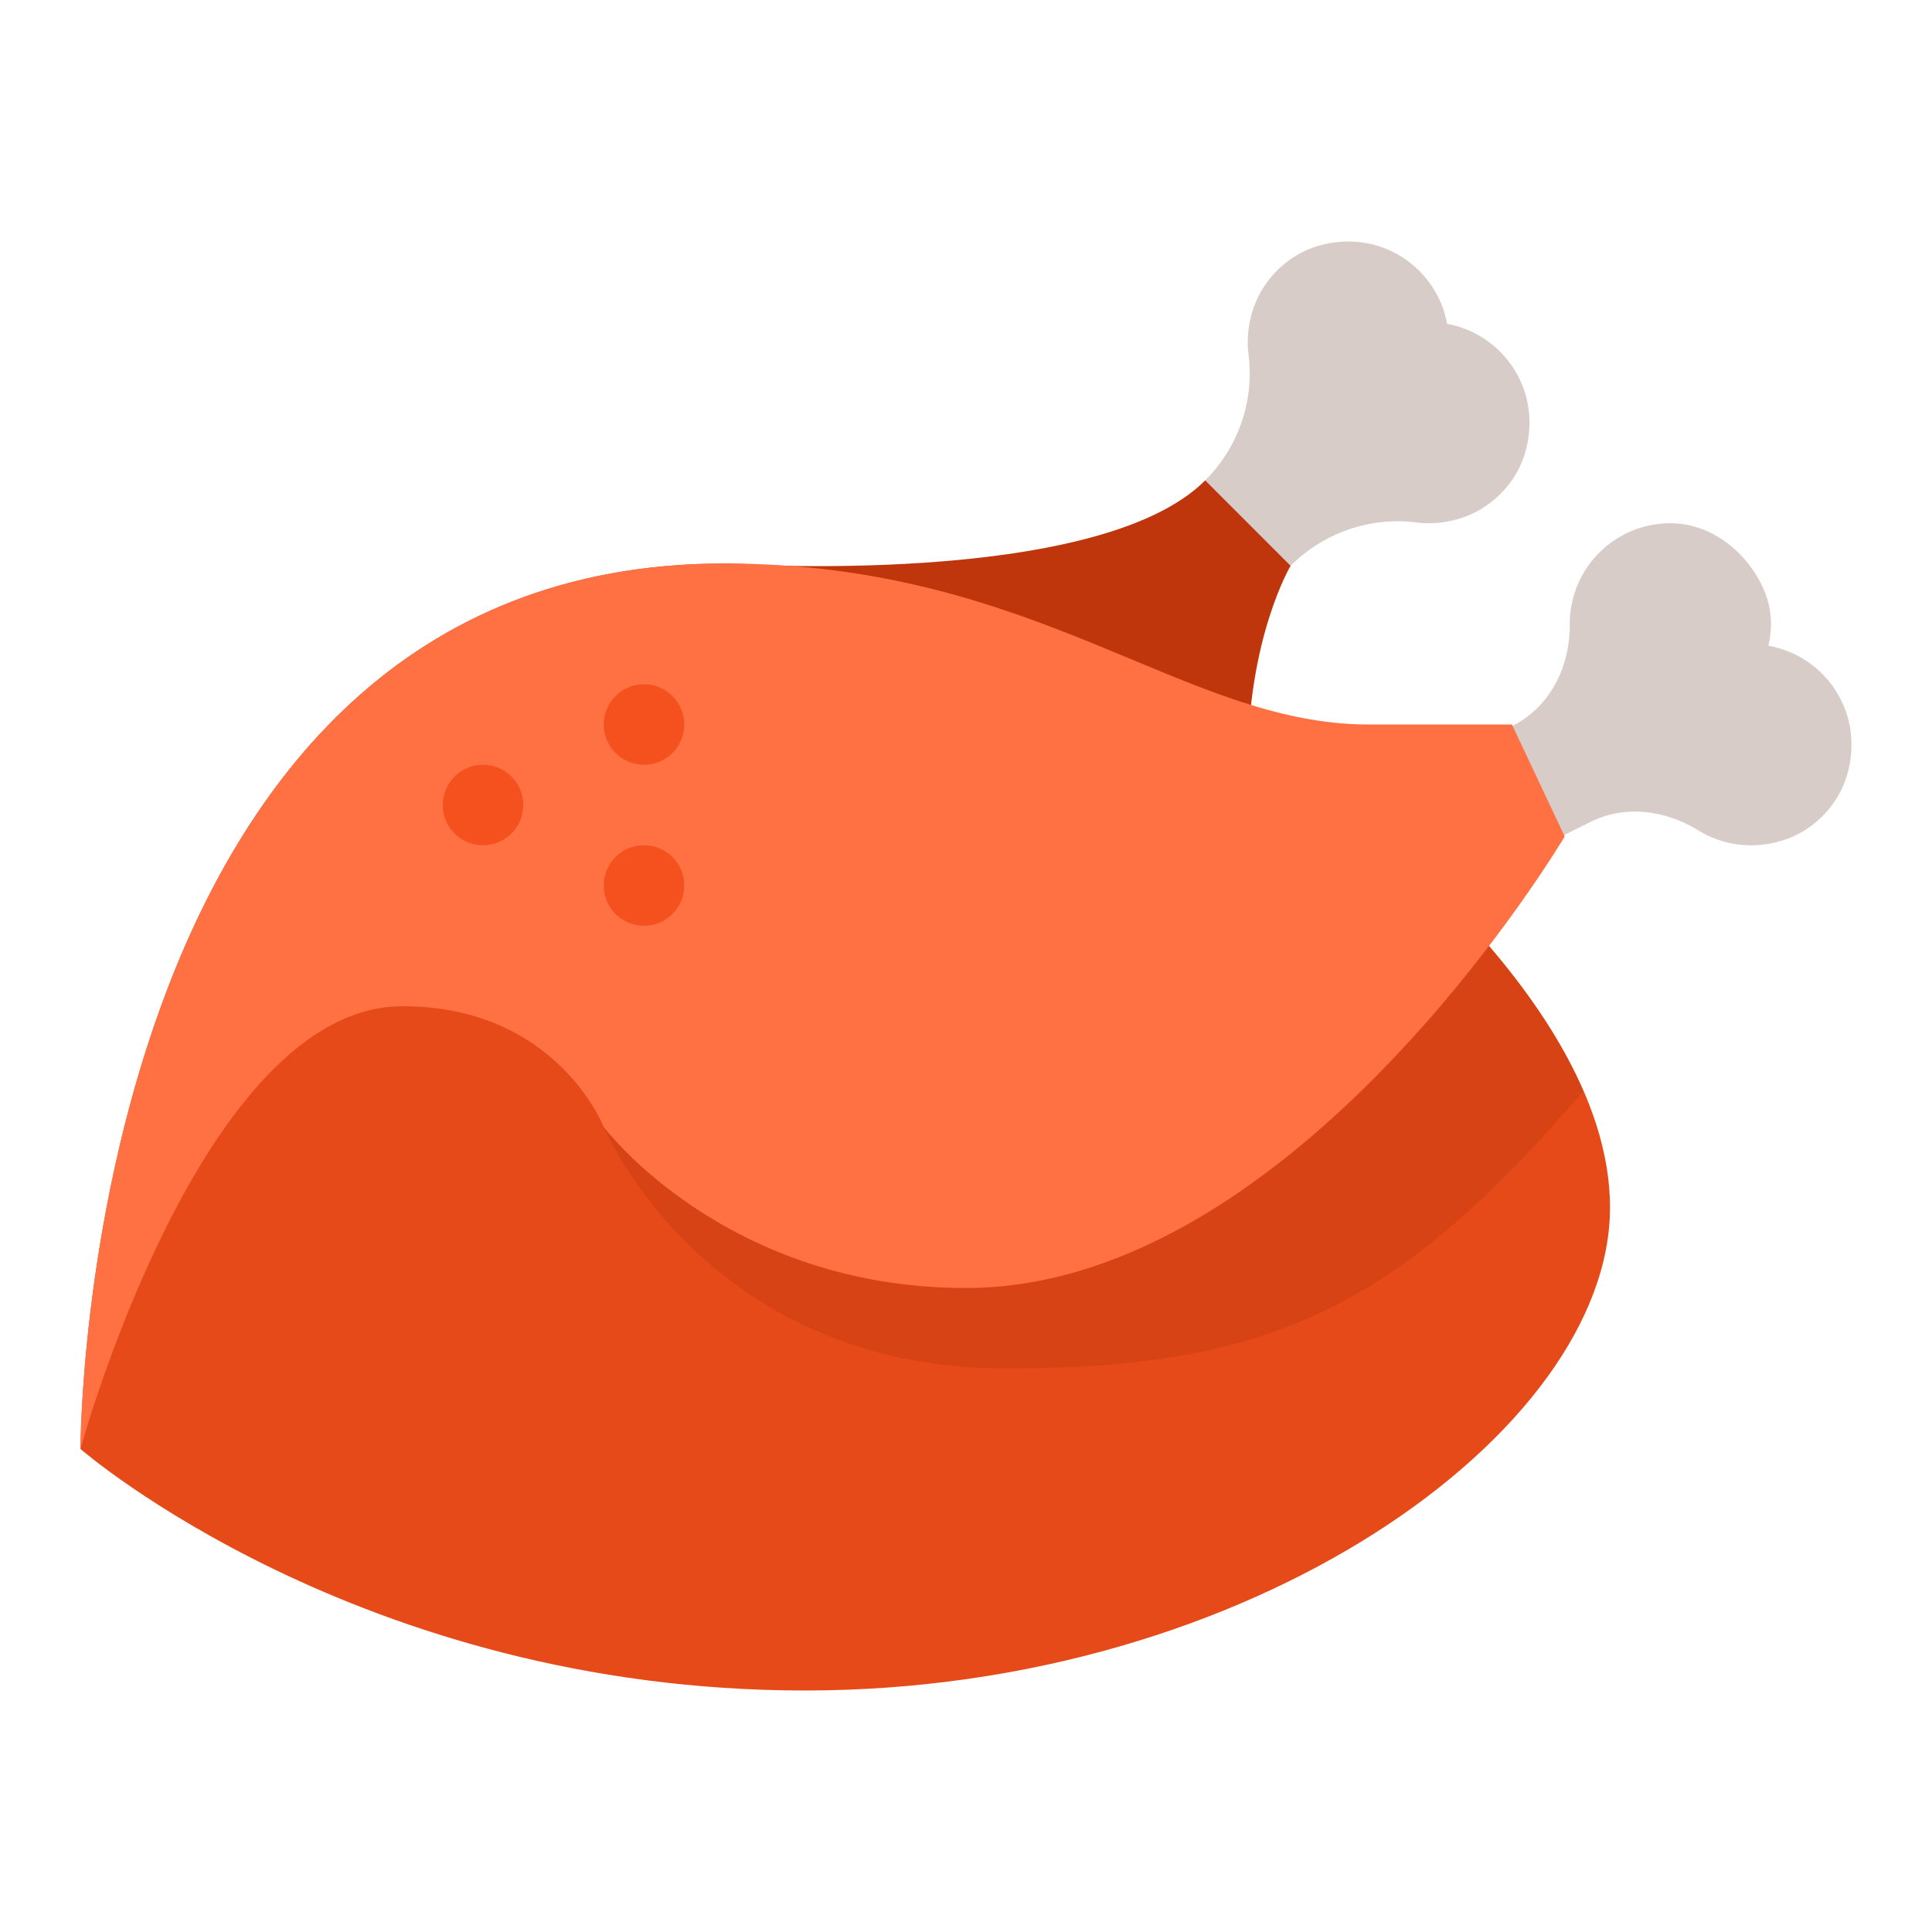
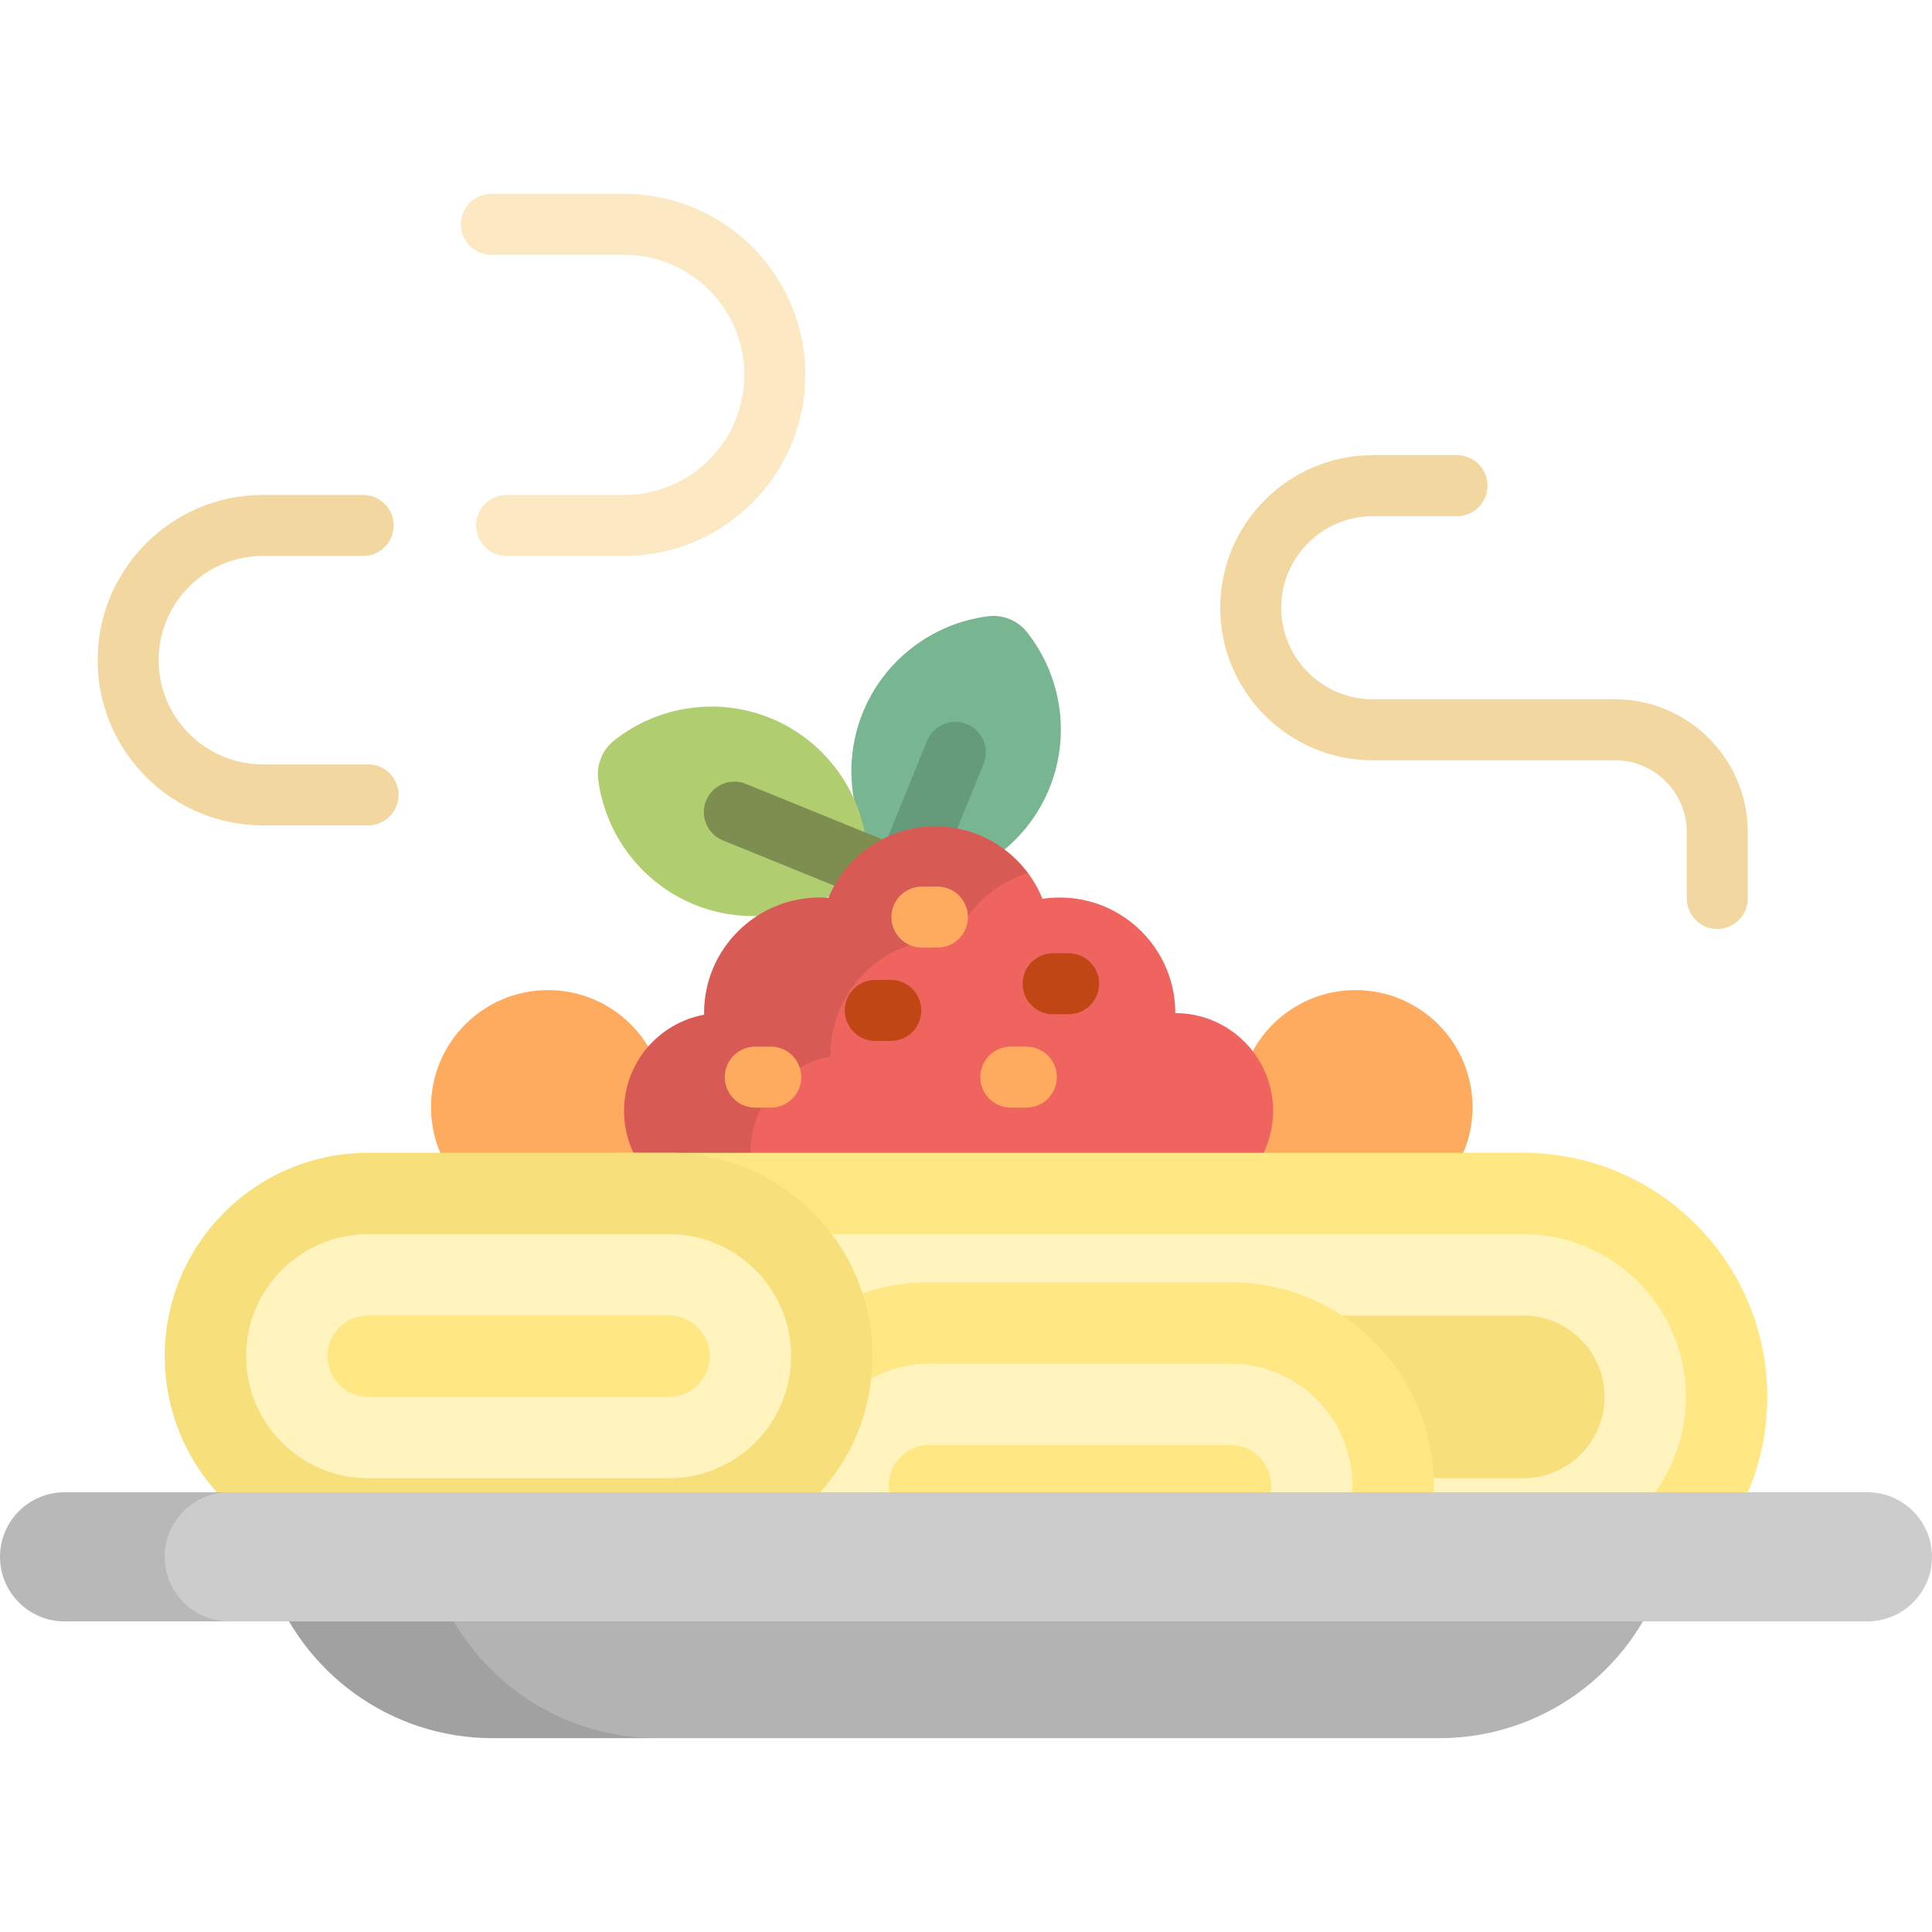
- <svg xmlns="http://www.w3.org/2000/svg" width="125" height="125" viewBox="0 0 125 125" fill="none">
-   <path d="M93.63 20.953C92.964 17.331 89.315 14.752 85.312 15.901C83.229 16.5 81.557 18.221 80.982 20.31C80.729 21.221 80.674 22.109 80.781 22.945C81.162 25.945 80.115 28.945 77.977 31.083L63.646 45.414L69.169 50.937L83.5 36.607C85.638 34.469 88.638 33.424 91.641 33.802C92.477 33.909 93.362 33.851 94.271 33.601C96.359 33.026 98.083 31.354 98.682 29.271C99.831 25.271 97.255 21.62 93.63 20.953Z" fill="#D7CCC8" />
-   <path d="M114.419 41.781C114.75 40.291 114.669 38.651 113.341 36.776C112.172 35.127 110.323 33.927 108.3 33.857C104.602 33.732 101.563 36.693 101.563 40.364C101.563 40.38 101.563 40.396 101.563 40.411C101.583 43.164 100.284 45.752 97.82 46.984L78.982 56.404L82.477 63.393L102.898 53.182C105.156 52.052 107.755 52.416 109.906 53.739C111.393 54.654 113.273 54.982 115.245 54.404C117.268 53.81 118.917 52.161 119.508 50.135C120.68 46.101 118.073 42.427 114.419 41.781Z" fill="#D7CCC8" />
-   <path d="M80.729 49.479C80.729 41.263 83.5 36.607 83.5 36.607L77.977 31.083C70.943 38.117 46.875 36.458 46.875 36.458L80.729 49.479Z" fill="#BF360C" />
-   <path d="M5.208 93.75C5.208 93.75 23.164 109.375 52.083 109.375C81.003 109.375 104.167 92.609 104.167 78.125C104.167 63.641 83.333 49.479 83.333 49.479C83.333 49.479 62.122 36.458 46.875 36.458C5.206 36.458 5.208 93.75 5.208 93.75Z" fill="#E64A19" />
-   <path d="M102.44 70.604C100.615 66.385 97.576 62.432 94.43 59.102C74.268 61.562 39.062 72.917 39.062 72.917C39.062 72.917 45.573 88.542 65.104 88.542C82.497 88.542 90.549 84.385 102.44 70.604Z" fill="#D84315" />
-   <path d="M46.875 36.458C67.13 36.458 76.544 46.875 88.542 46.875C96.69 46.875 97.82 46.875 97.82 46.875L101.237 54.117C101.237 54.117 83.961 83.333 62.5 83.333C46.875 83.333 39.062 72.917 39.062 72.917C39.062 72.917 36.023 65.104 26.042 65.104C13.021 65.104 5.208 93.75 5.208 93.75C5.208 93.75 5.208 36.458 46.875 36.458Z" fill="#FF7043" />
-   <path d="M33.854 52.083C33.854 53.521 32.688 54.687 31.25 54.687C29.812 54.687 28.646 53.521 28.646 52.083C28.646 50.646 29.812 49.479 31.25 49.479C32.688 49.479 33.854 50.646 33.854 52.083ZM41.667 44.271C40.229 44.271 39.062 45.437 39.062 46.875C39.062 48.312 40.229 49.479 41.667 49.479C43.104 49.479 44.271 48.312 44.271 46.875C44.271 45.437 43.104 44.271 41.667 44.271ZM41.667 54.687C40.229 54.687 39.062 55.854 39.062 57.292C39.062 58.729 40.229 59.896 41.667 59.896C43.104 59.896 44.271 58.729 44.271 57.292C44.271 55.854 43.104 54.687 41.667 54.687Z" fill="#F4511E" />
+ <svg xmlns="http://www.w3.org/2000/svg" height="800px" width="800px" version="1.1" id="Layer_1" viewBox="0 0 512 512" xml:space="preserve">
+   <g>
+     <circle style="fill:#FFAB5F;" cx="145.23" cy="293.396" r="31.01" />
+     <circle style="fill:#FFAB5F;" cx="359.225" cy="293.396" r="31.01" />
+   </g>
+   <path style="fill:#78B591;" d="M228.663,188.81c5.612-13.802,18.309-23.572,33.135-25.492c3.956-0.513,7.891,1.086,10.366,4.215  c9.273,11.723,11.552,27.577,5.937,41.382c-5.612,13.802-18.309,23.574-33.135,25.493c-3.956,0.513-7.889-1.087-10.362-4.213  C225.325,218.472,223.049,202.613,228.663,188.81z" />
+   <path style="fill:#B0CE6F;" d="M184.034,239.733c-13.802-5.617-23.571-18.313-25.493-33.138c-0.513-3.957,1.087-7.89,4.215-10.365  c11.722-9.276,27.577-11.552,41.383-5.939c13.802,5.615,23.573,18.31,25.492,33.137c0.513,3.955-1.087,7.888-4.212,10.362  C213.695,243.067,197.838,245.344,184.034,239.733z" />
+   <path style="fill:#659B7B;" d="M234.326,253.809c-1.015,0-2.045-0.192-3.042-0.598c-4.137-1.68-6.125-6.398-4.444-10.534  l18.84-46.335c1.681-4.135,6.394-6.127,10.534-4.443c4.136,1.68,6.125,6.398,4.444,10.534l-18.841,46.335  C240.541,251.906,237.517,253.809,234.326,253.809z" />
+   <path style="fill:#7E8E51;" d="M240.942,242.152c-1.014,0-2.045-0.192-3.042-0.598l-46.333-18.843  c-4.136-1.681-6.125-6.398-4.443-10.534c1.68-4.136,6.399-6.127,10.534-4.443l46.333,18.842c4.136,1.682,6.125,6.398,4.443,10.534  C247.158,240.25,244.134,242.152,240.942,242.152z" />
+   <path style="fill:#EF645E;" d="M311.467,268.486c0-16.917-13.713-30.63-30.63-30.63c-1.556,0-3.081,0.116-4.575,0.341  c-4.533-11.248-15.541-19.192-28.412-19.192c-12.778,0-23.724,7.827-28.319,18.946c-0.764-0.056-1.535-0.095-2.313-0.095  c-16.916,0-30.629,13.713-30.629,30.63c0,0.144,0.008,0.287,0.01,0.434c-12.068,2.211-21.217,12.776-21.217,25.484  c0,14.314,11.604,25.919,25.918,25.919c12.709,0,107.313,0,120.166,0c14.313,0,25.919-11.604,25.919-25.919  C337.386,280.089,325.78,268.486,311.467,268.486z" />
+   <path style="fill:#C14616;" d="M283.193,268.793h-4.111c-4.465,0-8.083-3.62-8.083-8.084s3.618-8.083,8.083-8.083h4.111  c4.465,0,8.083,3.618,8.083,8.083C291.278,265.173,287.659,268.793,283.193,268.793z" />
+   <path style="opacity:0.1;enable-background:new    ;" d="M198.871,305.452c0-12.709,9.15-23.273,21.218-25.485  c-0.002-0.145-0.012-0.289-0.012-0.434c0-16.916,13.714-30.63,30.63-30.63c0.779,0,1.55,0.039,2.314,0.095  c3.476-8.416,10.597-14.939,19.395-17.615c-5.581-7.504-14.495-12.379-24.566-12.379c-12.778,0-23.724,7.827-28.319,18.946  c-0.764-0.056-1.535-0.095-2.313-0.095c-16.916,0-30.629,13.713-30.629,30.63c0,0.144,0.008,0.287,0.01,0.434  c-12.068,2.211-21.217,12.776-21.217,25.484c0,14.314,11.604,25.919,25.918,25.919c2.099,0,6.439,0,12.266,0  C200.611,316.111,198.871,310.987,198.871,305.452z" />
+   <path style="fill:#FFAB5F;" d="M248.426,251.121h-4.11c-4.465,0-8.084-3.62-8.084-8.084s3.62-8.083,8.084-8.083h4.11  c4.465,0,8.083,3.618,8.083,8.083S252.89,251.121,248.426,251.121z" />
+   <path style="fill:#C14616;" d="M236.07,275.861h-4.11c-4.465,0-8.084-3.62-8.084-8.084c0-4.466,3.62-8.083,8.084-8.083h4.11  c4.465,0,8.084,3.618,8.084,8.083C244.154,272.242,240.534,275.861,236.07,275.861z" />
+   <g>
+     <path style="fill:#FFAB5F;" d="M271.988,293.533h-4.111c-4.465,0-8.083-3.62-8.083-8.084c0-4.465,3.618-8.083,8.083-8.083h4.111   c4.465,0,8.083,3.618,8.083,8.083C280.071,289.913,276.453,293.533,271.988,293.533z" />
+     <path style="fill:#FFAB5F;" d="M204.261,293.533h-4.111c-4.464,0-8.083-3.62-8.083-8.084c0-4.465,3.62-8.083,8.083-8.083h4.111   c4.465,0,8.083,3.618,8.083,8.083C212.344,289.913,208.727,293.533,204.261,293.533z" />
+   </g>
+   <path style="fill:#FFE783;" d="M468.345,370.178c0,35.719-28.955,64.675-64.674,64.675H164.378  c-35.718,0-64.674-28.956-64.674-64.675l0,0c0-35.718,28.956-64.674,64.674-64.674h239.293  C439.39,305.505,468.345,334.461,468.345,370.178L468.345,370.178z" />
+   <path style="fill:#FFF4BD;" d="M164.378,413.295c-23.774,0-43.116-19.342-43.116-43.117c0-23.774,19.342-43.116,43.116-43.116  h239.293c23.774,0,43.117,19.342,43.117,43.116c0,23.775-19.343,43.117-43.117,43.117H164.378z" />
+   <path style="fill:#F7E07C;" d="M164.378,391.736c-11.887,0-21.557-9.671-21.557-21.558c0-11.887,9.671-21.557,21.557-21.557h239.293  c11.888,0,21.558,9.671,21.558,21.557c0,11.888-9.671,21.558-21.558,21.558H164.378z" />
+   <path style="fill:#FFE783;" d="M379.958,393.7c0,29.765-24.13,53.895-53.895,53.895h-79.764c-29.765,0-53.895-24.13-53.895-53.895  l0,0c0-29.765,24.13-53.895,53.895-53.895h79.764C355.828,339.805,379.958,363.935,379.958,393.7L379.958,393.7z" />
+   <path style="fill:#FFF4BD;" d="M246.299,426.036c-17.83,0-32.336-14.506-32.336-32.336c0-17.831,14.506-32.336,32.336-32.336h79.764  c17.83,0,32.336,14.506,32.336,32.336s-14.506,32.336-32.336,32.336H246.299z" />
+   <path style="fill:#FFE783;" d="M246.299,404.479c-5.943,0-10.778-4.836-10.778-10.778c0-5.942,4.836-10.778,10.778-10.778h79.764  c5.943,0,10.778,4.836,10.778,10.778c0,5.942-4.836,10.778-10.778,10.778H246.299z" />
+   <path style="fill:#F7E07C;" d="M231.208,359.4c0,29.765-24.13,53.895-53.895,53.895H97.549c-29.765,0-53.894-24.13-53.894-53.895  l0,0c0-29.765,24.129-53.895,53.894-53.895h79.764C207.079,305.505,231.208,329.635,231.208,359.4L231.208,359.4z" />
+   <path style="fill:#FFF4BD;" d="M97.549,391.736c-17.829,0-32.336-14.506-32.336-32.336s14.507-32.336,32.336-32.336h79.764  c17.83,0,32.337,14.506,32.337,32.336s-14.507,32.336-32.337,32.336H97.549z" />
+   <path style="fill:#FFE783;" d="M97.549,370.178c-5.943,0-10.778-4.836-10.778-10.778s4.836-10.778,10.778-10.778h79.764  c5.943,0,10.779,4.836,10.779,10.778s-4.836,10.778-10.779,10.778H97.549z" />
+   <path style="fill:#F2D8A0;" d="M97.549,218.735H69.661c-24.142,0-43.785-19.642-43.785-43.784c0-24.143,19.643-43.785,43.785-43.785  H96.24c4.465,0,8.084,3.618,8.084,8.083s-3.62,8.084-8.084,8.084H69.661c-15.228,0-27.618,12.389-27.618,27.618  c0,15.227,12.388,27.617,27.618,27.617h27.887c4.465,0,8.084,3.62,8.084,8.083C105.634,215.115,102.014,218.735,97.549,218.735z" />
+   <path style="fill:#FCE9C3;" d="M165.438,147.333h-31.183c-4.465,0-8.084-3.62-8.084-8.084s3.62-8.083,8.084-8.083h31.183  c17.544,0,31.817-14.273,31.817-31.818c0-17.544-14.273-31.817-31.817-31.817H130.23c-4.465,0-8.084-3.62-8.084-8.084  s3.62-8.083,8.084-8.083h35.208c26.459,0,47.986,21.527,47.986,47.986C213.424,125.806,191.897,147.333,165.438,147.333z" />
+   <path style="fill:#F2D8A0;" d="M427.993,185.32h-64.191c-13.38,0-24.266-10.886-24.266-24.265c0-13.38,10.886-24.264,24.266-24.264  h22.318c4.465,0,8.083-3.62,8.083-8.084c0-4.465-3.618-8.083-8.083-8.083h-22.318c-22.295,0-40.433,18.137-40.433,40.431  s18.138,40.432,40.433,40.432h64.192c10.487,0,19.018,8.533,19.018,19.019v17.599c0,4.465,3.62,8.084,8.084,8.084  c4.465,0,8.083-3.62,8.083-8.084v-17.599C463.18,201.105,447.396,185.32,427.993,185.32z" />
+   <path style="fill:#B3B3B3;" d="M71.431,418.529c8.514,24.508,31.79,42.109,59.198,42.109h250.74  c27.41,0,50.685-17.601,59.199-42.109H71.431z" />
+   <path style="opacity:0.1;enable-background:new    ;" d="M115.087,418.529H71.431c8.514,24.508,31.79,42.109,59.198,42.109h43.654  C146.875,460.638,123.6,443.037,115.087,418.529z" />
+   <path style="fill:#CCCCCC;" d="M512,412.575c0,9.449-7.659,17.108-17.108,17.108H17.107C7.659,429.683,0,422.024,0,412.575l0,0  c0-9.448,7.659-17.107,17.107-17.107h477.785C504.341,395.468,512,403.127,512,412.575L512,412.575z" />
+   <path style="opacity:0.1;enable-background:new    ;" d="M43.655,412.575c0-9.448,7.658-17.107,17.107-17.107H17.107  C7.659,395.468,0,403.127,0,412.575c0,9.449,7.659,17.108,17.107,17.108h43.655C51.313,429.683,43.655,422.024,43.655,412.575z" />
</svg>
